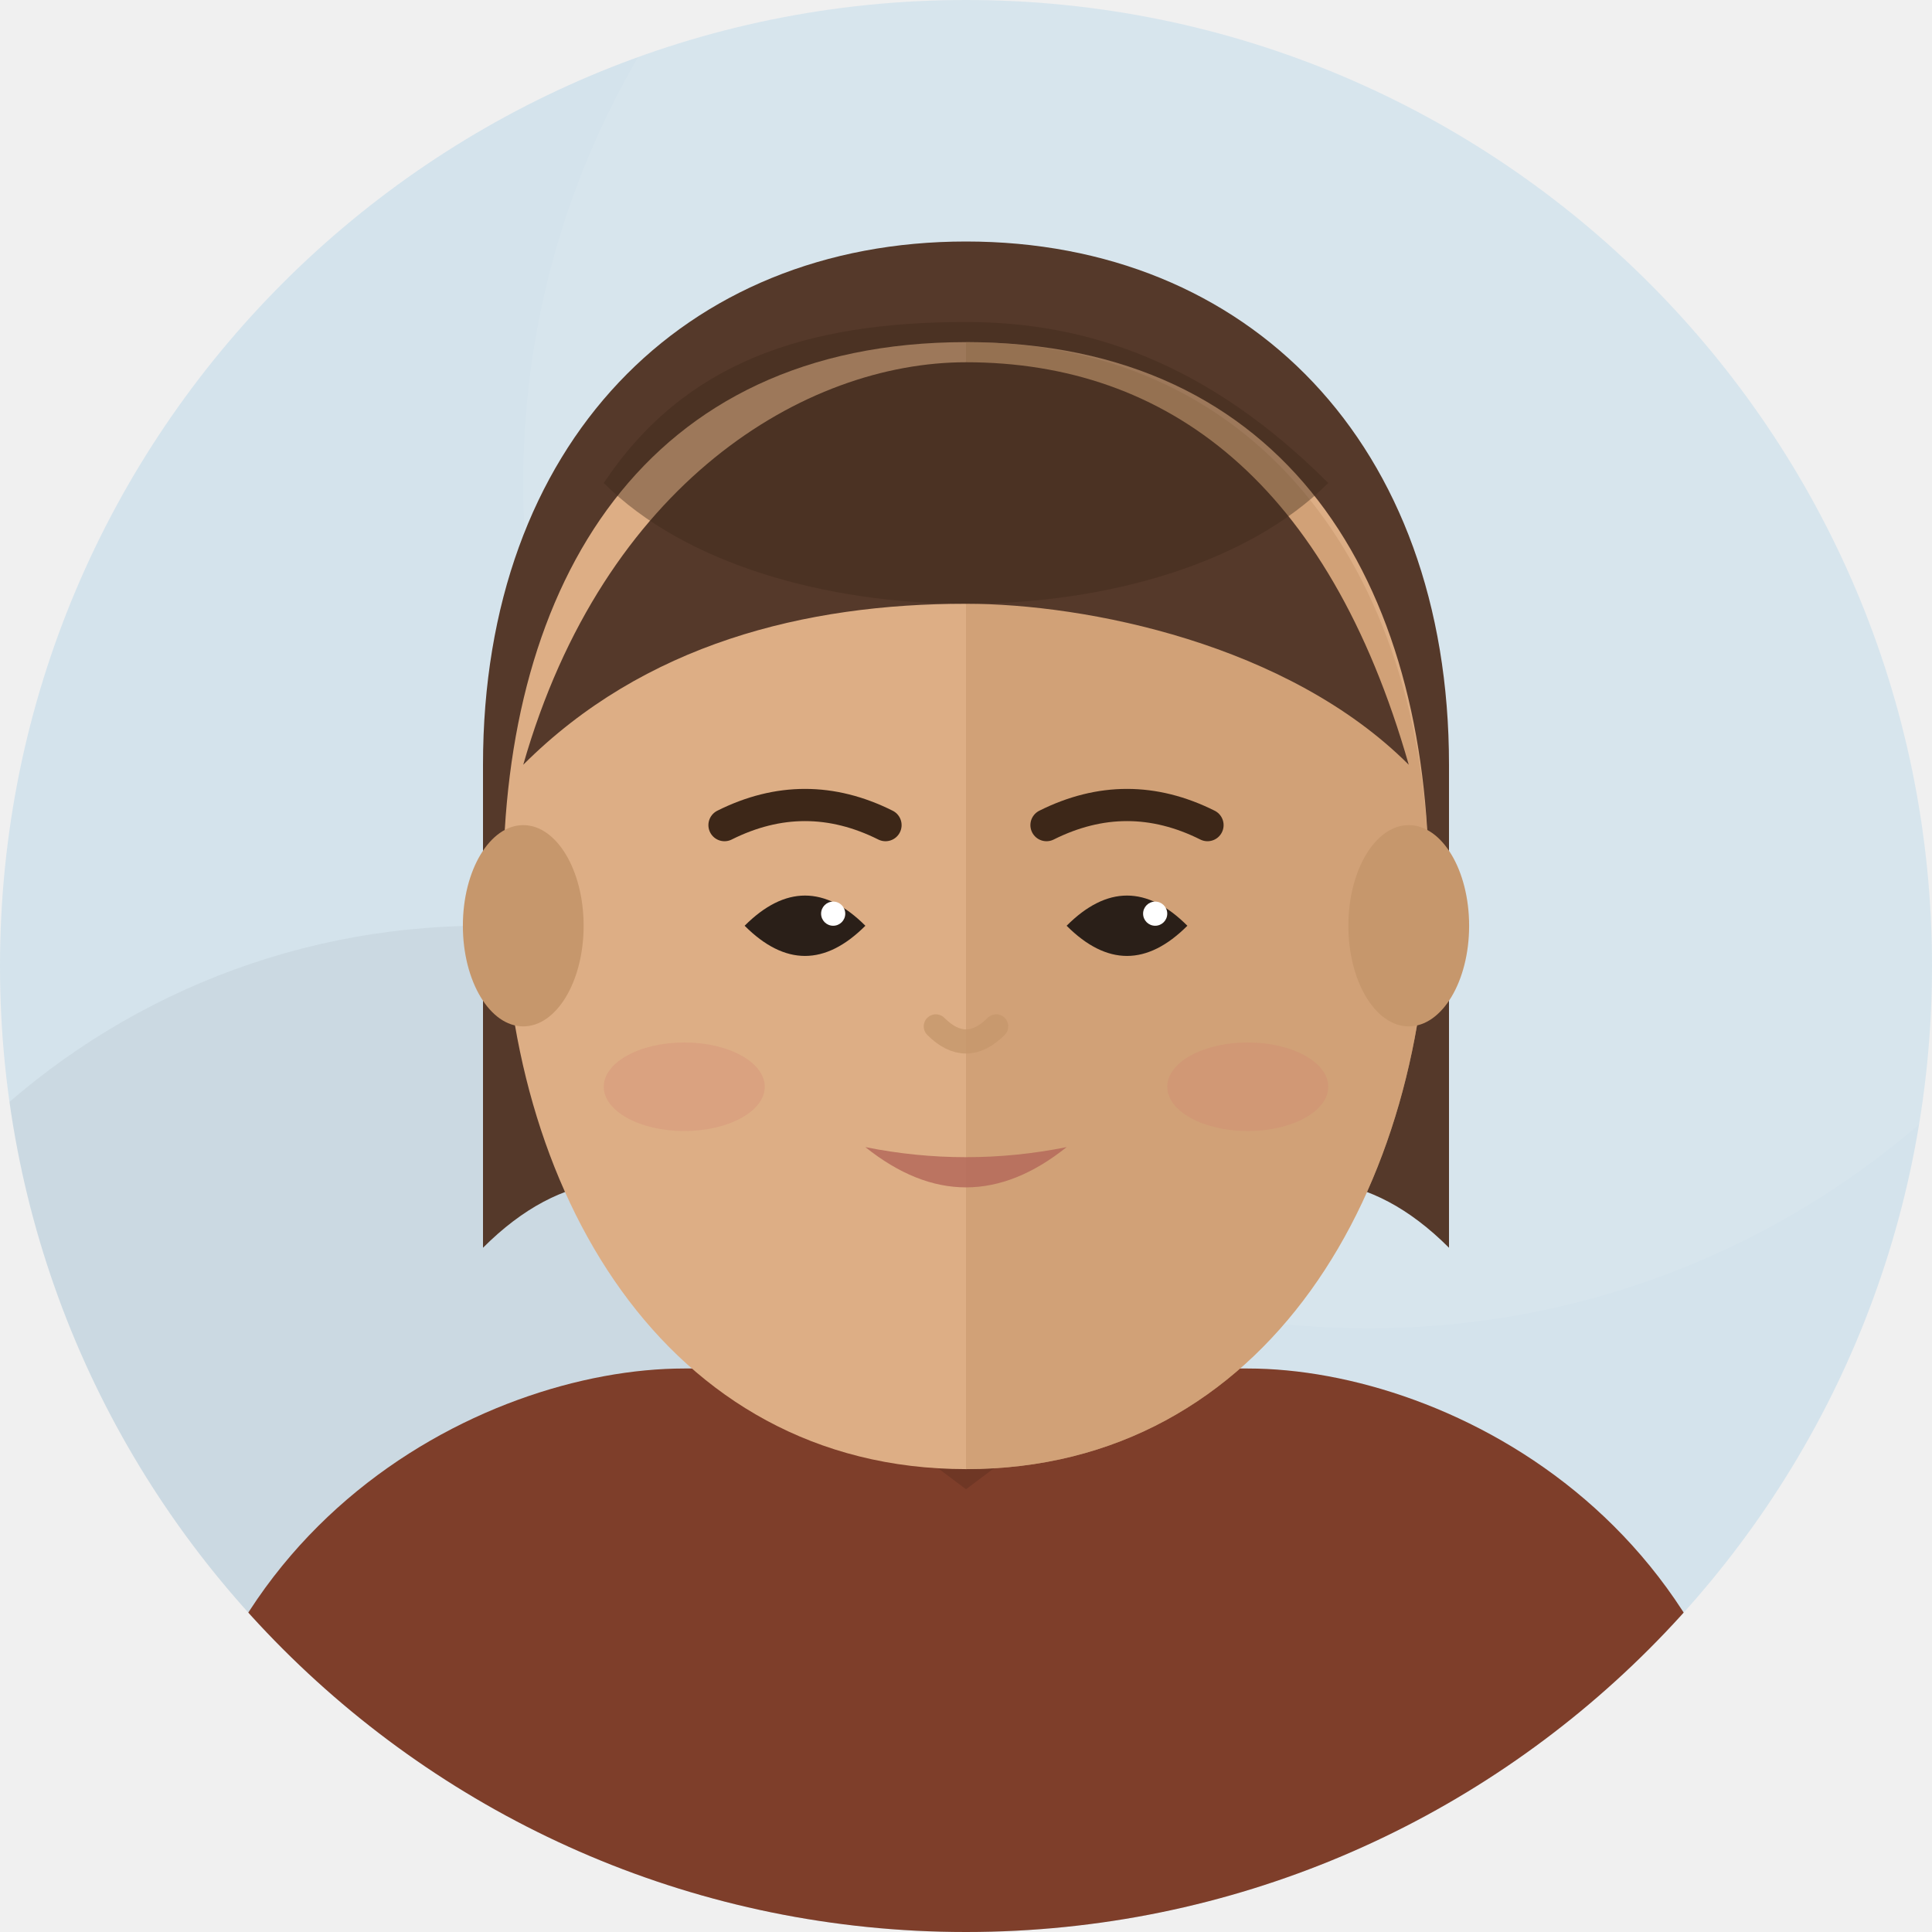
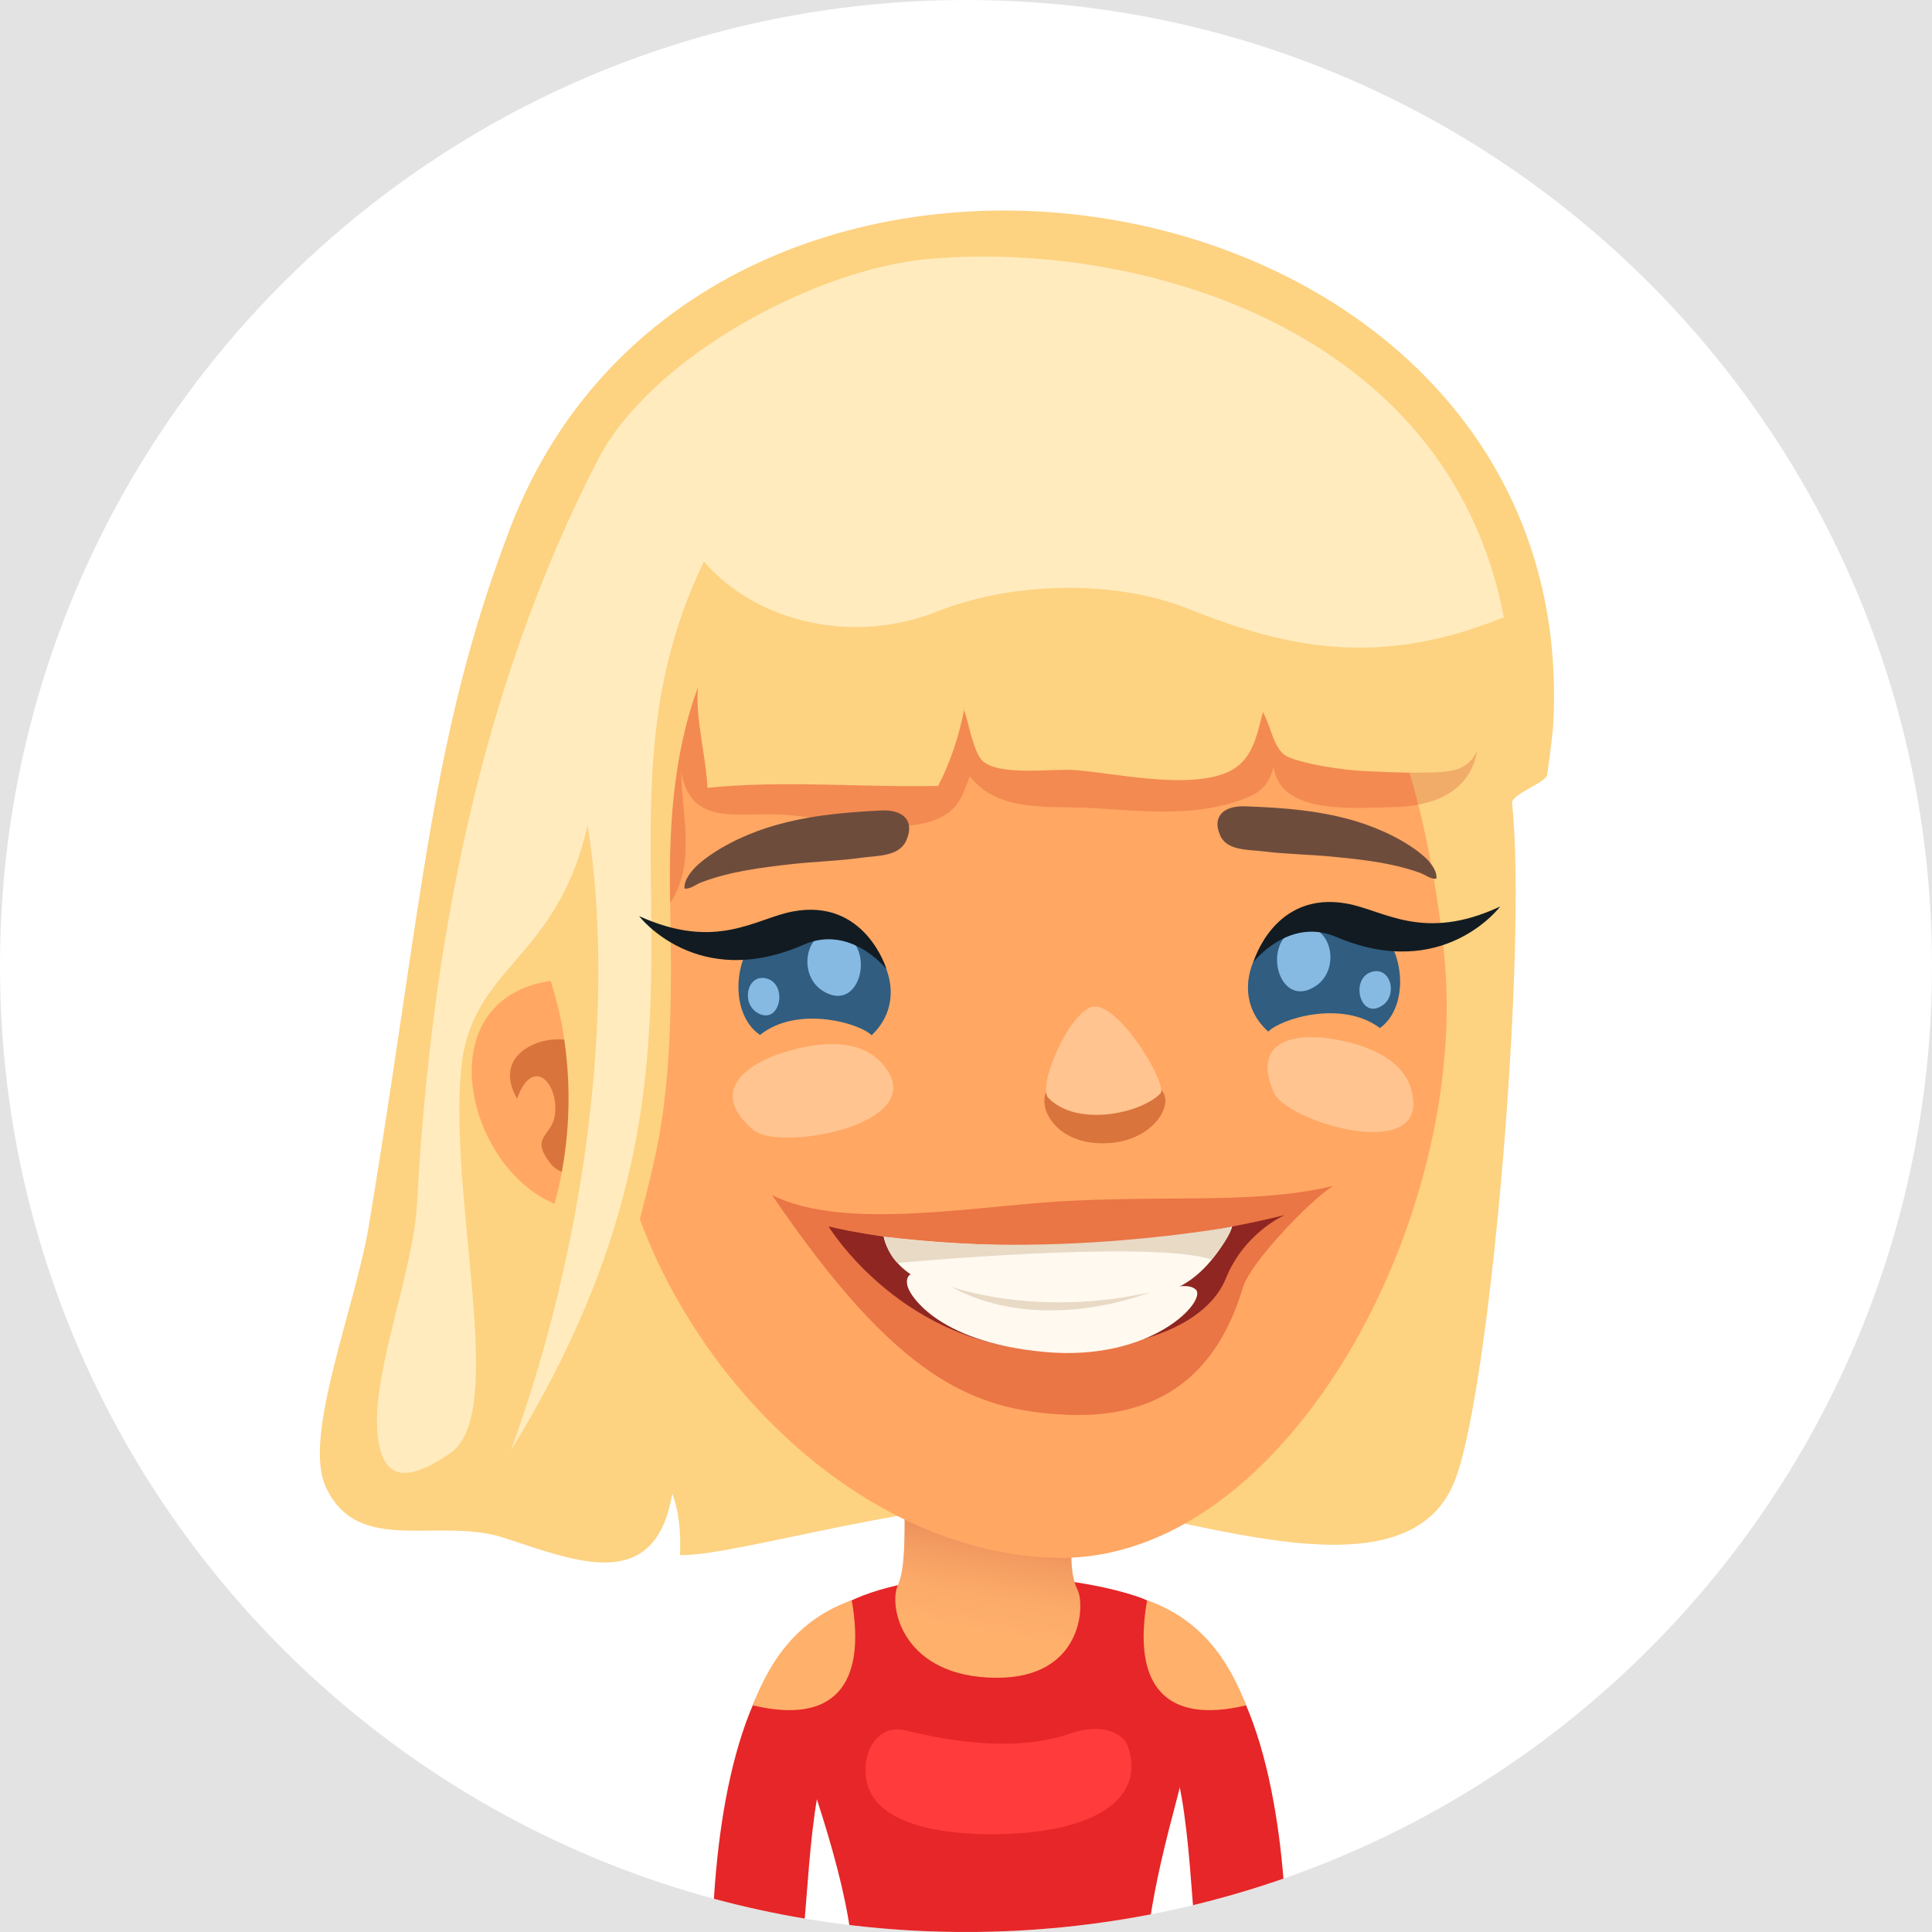
- <svg xmlns="http://www.w3.org/2000/svg" viewBox="0 0 96 96" width="96" height="96">
+ <svg xmlns="http://www.w3.org/2000/svg" width="100%" height="100%" viewBox="0 0 66 66" version="1.1" xml:space="preserve" style="fill-rule:evenodd;clip-rule:evenodd;stroke-linejoin:round;stroke-miterlimit:2;">
+   <g transform="matrix(1,0,0,1,-19,-237)">
+     <g id="avatars">
+       <rect x="0" y="0" width="1000" height="765" style="fill:rgb(227,227,227);" />
+       <g transform="matrix(1,0,0,1,-0.146,-0.537)">
+         <clipPath id="_clip1">
+           <circle cx="52.146" cy="270.537" r="33" />
+         </clipPath>
+         <g clip-path="url(#_clip1)">
+           <rect x="19.146" y="237.537" width="66" height="66" style="fill:white;" />
+         </g>
+         <g>
+           <clipPath id="_clip2">
+             <circle cx="52.146" cy="270.537" r="33" />
+           </clipPath>
+           <g clip-path="url(#_clip2)">
+             <g>
+               <path d="M59.252,299.367C60.332,295.33 60.452,292.884 57.957,292.063C55.531,291.265 51.059,290.998 48.4,292.135C46.28,293.042 45.6,294.512 47.048,298.989C47.574,300.618 48.005,302.17 48.195,303.535L58.375,303.535C58.517,302.407 58.798,301.065 59.252,299.367Z" style="fill:rgb(230,38,40);fill-rule:nonzero;" />
+               <path d="M55.998,287.892C56.204,284.322 50.038,284.189 50.045,288.085C50.046,289.813 50.095,291.082 49.819,291.687C49.489,292.413 49.974,294.852 53.21,294.852C56.139,294.852 56.204,292.363 55.965,291.87C55.501,290.913 55.909,289.467 55.998,287.892Z" style="fill:url(#_Linear3);fill-rule:nonzero;" />
+               <path d="M55.759,296.74C54.012,297.358 51.884,297.098 50.091,296.65C49.06,296.391 48.481,297.559 48.798,298.557C49.218,299.88 51.357,300.227 53.223,300.198C56.901,300.139 58.279,298.774 57.655,297.145C57.488,296.709 56.7,296.409 55.759,296.74Z" style="fill:rgb(255,59,59);fill-rule:nonzero;" />
+             </g>
+             <g>
+               <g>
+                 <g>
+                   <g>
+                     <path d="M48.702,295.571L47.15,292.894C44.542,294.406 43.625,299.061 43.481,303.536L46.596,303.536C46.868,300.712 46.891,296.623 48.702,295.571Z" style="fill:rgb(230,38,40);fill-rule:nonzero;" />
+                   </g>
+                 </g>
+               </g>
+               <path d="M44.86,295.794C47.632,296.455 48.751,295.103 48.243,292.205C46.149,292.939 45.32,294.627 44.86,295.794Z" style="fill:rgb(255,176,107);fill-rule:nonzero;" />
+             </g>
+             <g>
+               <g>
+                 <g>
+                   <g>
+                     <path d="M59.426,292.895L57.874,295.572C59.686,296.623 59.708,300.713 59.979,303.537L63.094,303.537C62.952,299.061 62.034,294.406 59.426,292.895Z" style="fill:rgb(230,38,40);fill-rule:nonzero;" />
+                   </g>
+                 </g>
+               </g>
+               <path d="M58.333,292.205C57.825,295.103 58.944,296.455 61.716,295.794C61.257,294.627 60.427,292.939 58.333,292.205Z" style="fill:rgb(255,176,107);fill-rule:nonzero;" />
+             </g>
+             <g>
+               <path d="M36.568,255.595C33.857,262.682 33.608,268.165 31.753,279.371C31.284,282.208 29.492,286.574 30.262,288.301C31.341,290.722 34.099,289.335 36.367,290.072C38.813,290.87 41.528,292.016 42.112,288.562C42.358,289.222 42.409,289.97 42.373,290.662C44.274,290.709 50.794,288.648 55.194,288.825C59.109,288.983 67.224,292.54 68.876,288.038C70.107,284.681 71.323,269.83 70.8,264.974C70.768,264.673 71.963,264.267 72,264.009C72.12,263.146 72.193,262.533 72.206,262.291C73.275,242.967 43.323,237.935 36.568,255.595Z" style="fill:rgb(253,210,129);fill-rule:nonzero;" />
+               <path d="M52.02,253.034C44.412,254.38 38.875,265.187 40.088,275.441C40.986,283.048 47.894,290.635 55.278,290.755C63.096,290.881 69.434,279.077 68.47,270.04C67.375,259.775 62.676,251.152 52.02,253.034Z" style="fill:rgb(255,167,99);fill-rule:nonzero;" />
+               <path d="M65.292,256.116C61.191,254.403 57.203,253.388 52.677,253.195C49.91,253.076 46.195,252.837 43.584,253.909C39.676,255.513 37.962,258.039 37.356,261.95C36.945,264.609 39.578,267.2 41.601,268.896C43.084,267.497 42.428,265.559 42.416,263.878C42.732,265.799 44.31,265.266 45.965,265.372C47.438,265.467 49.954,266.151 51.31,265.446C51.92,265.128 52.034,264.693 52.275,264.051C52.504,264.353 52.78,264.568 53.087,264.72C54.069,265.212 55.371,265.077 56.463,265.142C58.078,265.237 59.782,265.436 61.351,264.927C62.036,264.705 62.443,264.514 62.656,263.743C62.895,265.375 65.359,265.134 66.701,265.111C72.521,265.018 68.488,257.451 65.292,256.116Z" style="fill:rgb(196,23,14);fill-opacity:0.2;fill-rule:nonzero;" />
+               <path d="M37.518,271.134C33.777,272.093 35.173,277.555 38.195,278.7C39.166,279.066 40.2,279.133 41.198,279.081C41.217,279.05 41.239,279.02 41.26,278.989C41.719,278.29 41.163,274.317 40.948,273.566C40.408,271.678 39.313,270.672 37.518,271.134Z" style="fill:rgb(255,167,99);fill-rule:nonzero;" />
+               <path d="M38.788,273.156C37.957,272.758 35.858,273.414 36.809,275.067C37.355,273.559 38.26,274.572 38.099,275.645C37.993,276.368 37.217,276.364 37.971,277.305C38.379,277.815 39.228,277.643 39.659,277.383C41.03,276.553 39.801,273.645 38.788,273.156Z" style="fill:rgb(181,67,25);fill-opacity:0.5;fill-rule:nonzero;" />
+               <path d="M63.075,251.128C58.944,247.498 53.482,247.432 48.308,248.232C46.326,248.538 43.503,248.988 41.719,249.946C40.164,250.779 39.517,252.793 38.779,254.313C37.462,257.032 37.005,260.345 36.706,263.319C36.546,264.92 37.148,266.57 37.284,268.175C37.416,269.744 38.089,271.099 38.358,272.642C38.77,274.995 38.577,277.385 37.791,279.641C37.46,280.59 36.689,281.367 37.372,282.231C37.908,282.913 39.236,283.238 39.828,282.637C40.323,282.132 41.337,277.949 41.562,276.877C42.116,274.244 42.095,271.169 42.04,268.499C41.987,265.981 42.112,263.396 42.989,261.015C42.889,262.035 43.266,263.373 43.314,264.451C45.883,264.184 48.617,264.442 51.192,264.386C51.619,263.572 51.901,262.685 52.083,261.792C52.076,261.774 52.069,261.75 52.062,261.732C52.07,261.702 52.081,261.711 52.091,261.756C52.089,261.768 52.084,261.779 52.082,261.791C52.246,262.261 52.406,263.278 52.734,263.551C53.343,264.058 55.145,263.782 55.892,263.845C57.296,263.962 59.676,264.497 61.034,263.937C61.911,263.574 62.056,262.762 62.29,261.863C62.29,261.862 62.289,261.86 62.288,261.859C62.282,261.809 62.284,261.807 62.292,261.856C62.292,261.858 62.291,261.861 62.29,261.863C62.557,262.331 62.664,263.147 63.098,263.37C63.606,263.632 65.036,263.841 65.644,263.872C66.351,263.907 67.983,263.991 68.696,263.871C70.725,263.531 69.334,259.93 68.825,258.631C67.681,255.714 65.256,253.044 63.075,251.128Z" style="fill:rgb(253,210,129);fill-rule:nonzero;" />
+               <path d="M52.063,261.731C52.07,261.748 52.077,261.772 52.084,261.791C52.086,261.779 52.091,261.768 52.093,261.756C52.081,261.71 52.07,261.701 52.063,261.731Z" style="fill:rgb(253,210,129);fill-rule:nonzero;" />
+               <path d="M62.289,261.858C62.29,261.859 62.291,261.861 62.291,261.862C62.292,261.86 62.293,261.857 62.293,261.855C62.285,261.807 62.283,261.809 62.289,261.858Z" style="fill:rgb(253,210,129);fill-rule:nonzero;" />
+               <path d="M50.867,246.383C46.954,246.729 41.358,249.767 39.563,253.253C35.511,261.128 33.863,269.917 33.39,278.677C33.269,280.892 31.931,284.256 32.028,286.288C32.118,288.165 33.019,288.217 34.531,287.179C36.506,285.826 34.464,278.551 34.901,274.047C35.245,270.507 38.172,270.387 39.22,265.722C40.225,272.027 39.099,280.249 36.594,287.093C45.09,273.307 38.711,265.977 43.193,256.723C45.043,258.851 48.349,259.551 51.162,258.428C53.664,257.43 57.154,257.307 59.721,258.329C63.09,259.673 66.246,260.368 70.52,258.622C68.62,248.677 57.966,245.755 50.867,246.383Z" style="fill:rgb(255,235,189);fill-rule:nonzero;" />
+             </g>
+             <g>
+               <path d="M64.669,273.029C63.495,272.834 61.868,273.012 62.654,274.853C63.075,275.834 67.652,277.226 67.424,275.082C67.401,274.862 67.342,274.663 67.255,274.485C66.8,273.544 65.567,273.179 64.669,273.029Z" style="fill:rgb(255,196,143);fill-rule:nonzero;" />
+               <path d="M49.027,273.632C48.157,272.966 46.829,273.206 45.915,273.489C44.724,273.859 43.283,274.795 44.89,276.145C45.747,276.867 50.694,276.011 49.469,274.111C49.342,273.916 49.194,273.758 49.027,273.632Z" style="fill:rgb(255,196,143);fill-rule:nonzero;" />
+               <path d="M56.79,274.765C55.812,274.698 55.834,274.171 55.127,274.574C54.421,274.974 54.942,276.518 56.676,276.591C58.403,276.664 59.217,275.391 58.882,274.862C58.495,274.248 57.875,274.841 56.79,274.765Z" style="fill:rgb(181,67,25);fill-opacity:0.5;fill-rule:nonzero;" />
+               <path d="M56.546,271.921C55.744,271.936 54.558,274.635 54.959,275.045C55.943,276.049 58.125,275.576 58.789,274.891C59.05,274.619 57.454,271.905 56.546,271.921Z" style="fill:rgb(255,196,143);fill-rule:nonzero;" />
+               <path d="M65.696,268.867C62.997,267.715 60.532,271.046 62.474,272.779C62.866,272.354 64.98,271.672 66.287,272.657C67.396,271.863 67.142,269.485 65.696,268.867Z" style="fill:rgb(48,93,128);fill-rule:nonzero;" />
+               <path d="M65.996,270.74C65.257,270.972 65.607,272.39 66.362,271.891C66.91,271.533 66.653,270.535 65.996,270.74Z" style="fill:rgb(134,186,227);fill-rule:nonzero;" />
+               <path d="M63.466,269.264C62.21,269.659 62.803,272.071 64.089,271.224C65.019,270.614 64.583,268.917 63.466,269.264Z" style="fill:rgb(134,186,227);fill-rule:nonzero;" />
+               <path d="M45.588,269.086C44.16,269.747 43.976,272.13 45.109,272.892C46.384,271.869 48.518,272.49 48.922,272.903C50.812,271.113 48.253,267.855 45.588,269.086Z" style="fill:rgb(48,93,128);fill-rule:nonzero;" />
+               <path d="M45.343,270.967C44.679,270.781 44.451,271.786 45.01,272.129C45.779,272.604 46.088,271.176 45.343,270.967Z" style="fill:rgb(134,186,227);fill-rule:nonzero;" />
+               <path d="M47.829,269.417C46.702,269.103 46.315,270.812 47.263,271.394C48.572,272.203 49.097,269.774 47.829,269.417Z" style="fill:rgb(134,186,227);fill-rule:nonzero;" />
+               <path d="M49.244,265.224C47.901,265.293 46.629,265.404 45.324,265.823C44.513,266.084 43.548,266.557 42.943,267.12C42.739,267.311 42.497,267.633 42.532,267.894C42.752,267.908 42.905,267.755 43.098,267.682C44.08,267.306 45.139,267.176 46.17,267.059C46.974,266.968 47.778,266.95 48.58,266.838C49.118,266.764 49.863,266.803 50.106,266.249C50.415,265.548 49.967,265.185 49.244,265.224Z" style="fill:rgb(110,76,60);fill-rule:nonzero;" />
+               <path d="M65.505,265.603C64.233,265.218 62.991,265.13 61.681,265.082C60.974,265.055 60.535,265.41 60.828,266.076C61.06,266.605 61.789,266.557 62.313,266.622C63.097,266.718 63.882,266.725 64.667,266.803C65.674,266.9 66.708,267.011 67.662,267.358C67.851,267.427 68,267.57 68.214,267.555C68.253,267.303 68.018,266.997 67.82,266.818C67.233,266.285 66.294,265.844 65.505,265.603Z" style="fill:rgb(110,76,60);fill-rule:nonzero;" />
+               <path d="M65.158,268.405C62.669,267.954 61.965,270.403 61.965,270.403C61.965,270.403 63.171,268.851 64.787,269.541C68.455,271.106 70.394,268.505 70.394,268.505C67.776,269.729 66.432,268.637 65.158,268.405Z" style="fill:rgb(18,27,33);fill-rule:nonzero;" />
+               <path d="M46.215,268.677C44.944,268.922 43.611,270.029 40.98,268.833C40.98,268.833 42.948,271.413 46.598,269.809C48.207,269.102 49.429,270.642 49.429,270.642C49.429,270.642 48.699,268.199 46.215,268.677Z" style="fill:rgb(18,27,33);fill-rule:nonzero;" />
+               <g>
+                 <g opacity="0.35">
+                   <path d="M45.519,278.361C49.767,284.602 52.348,285.726 55.597,285.868C59.671,286.044 61.024,283.443 61.613,281.498C61.862,280.677 63.891,278.541 64.683,278.052C62.155,278.649 59.654,278.386 55.829,278.552C52.665,278.69 48.033,279.629 45.519,278.361Z" style="fill:rgb(196,23,14);fill-rule:nonzero;" />
+                 </g>
+                 <path d="M47.45,279.433C47.45,279.433 50.011,283.634 55.074,283.663C58.319,283.68 60.44,282.655 61.023,281.211C61.66,279.633 63.034,279.046 63.034,279.046C54.229,281.195 47.45,279.433 47.45,279.433Z" style="fill:rgb(143,38,33);fill-rule:nonzero;" />
+                 <path d="M49.335,279.784C49.335,279.784 49.506,281.063 51.314,281.534C53.633,282.139 56.124,282.144 58.687,281.735C60.414,281.462 61.238,279.439 61.238,279.439C61.238,279.439 56.306,280.612 49.335,279.784Z" style="fill:rgb(255,249,240);fill-rule:nonzero;" />
+                 <path d="M56.339,281.935C54.023,282.045 52.097,281.924 50.929,281.24C50.096,280.753 50.028,281.29 50.21,281.622C50.21,281.622 50.982,283.369 54.83,283.722C58.529,284.063 60.414,281.941 59.987,281.582C59.562,281.225 58.483,281.832 56.339,281.935Z" style="fill:rgb(255,249,240);fill-rule:nonzero;" />
+                 <path d="M49.335,279.784C49.335,279.784 49.474,280.377 49.808,280.681C49.808,280.681 58.461,279.876 60.542,280.566C60.542,280.566 61.143,279.851 61.237,279.439C61.237,279.44 55.197,280.566 49.335,279.784Z" style="fill:rgb(232,218,197);fill-rule:nonzero;" />
+                 <path d="M51.622,281.489C54.751,283.201 58.451,281.677 58.451,281.677C54.552,282.564 51.622,281.489 51.622,281.489Z" style="fill:rgb(232,218,197);fill-rule:nonzero;" />
+               </g>
+             </g>
+           </g>
+         </g>
+       </g>
+     </g>
+   </g>
  <defs>
-     <clipPath id="c">
-       <circle cx="48" cy="48" r="48" />
-     </clipPath>
+     <linearGradient id="_Linear3" x1="0" y1="0" x2="1" y2="0" gradientUnits="userSpaceOnUse" gradientTransform="matrix(-0.6677,3.7967,-3.7967,-0.6677,53.1769,289.464)">
+       <stop offset="0" style="stop-color:rgb(232,137,88);stop-opacity:1" />
+       <stop offset="0.34" style="stop-color:rgb(244,157,98);stop-opacity:1" />
+       <stop offset="0.69" style="stop-color:rgb(252,171,105);stop-opacity:1" />
+       <stop offset="1" style="stop-color:rgb(255,176,107);stop-opacity:1" />
+     </linearGradient>
  </defs>
-   <g clip-path="url(#c)">
-     <rect width="96" height="96" fill="#D4E3EC" />
-     <circle cx="68" cy="24" r="42" fill="#fff" opacity="0.08" />
-     <circle cx="24" cy="82" r="36" fill="#000" opacity="0.045" />
-   </g>
-   <g clip-path="url(#c)">
-     <path d="M38 72 Q38 80 48 80 Q58 80 58 72 L58 68 L38 68 Z" fill="#C6976C" />
-     <path d="M8 96 C 8 76, 24 68, 34 68                               L 62 68 C 72 68, 88 76, 88 96 Z" fill="#7E3E2A" />
-     <path d="M40 68 L48 74 L56 68 Z" fill="rgba(0,0,0,0.12)" />
-     <path d="M24 38 C 24 22, 34 12, 48 12 C 62 12, 72 22, 72 38                      L 72 62 C 68 58, 64 58, 60 60 L 36 60 C 32 58, 28 58, 24 62 Z" fill="#55392A" />
-     <path d="M48 17 C 32 17, 25 29, 25 44 C 25 59, 33 73, 48 73 C 63 73, 71 59, 71 44 C 71 29, 64 17, 48 17 Z" fill="#DDAE85" />
-     <path d="M48 17 C 63 17, 71 29, 71 44 C 71 59, 63 73, 48 73 Z" fill="#C6976C" opacity="0.55" />
-     <ellipse cx="26" cy="46" rx="3" ry="5" fill="#C6976C" />
-     <ellipse cx="70" cy="46" rx="3" ry="5" fill="#C6976C" />
-     <path d="M26 38 C 30 24, 40 18, 48 18 C 58 18, 66 24, 70 38                       C 64 32, 54 30, 48 30 C 40 30, 32 32, 26 38 Z" fill="#55392A" />
-     <path d="M30 24 C 38 32, 58 32, 66 24 C 60 18, 54 16, 48 16 C 40 16, 34 18, 30 24 Z" fill="#3D2718" opacity="0.4" />
-     <path d="M36 41 q4 -2 8 0" stroke="#3D2718" stroke-width="1.6" stroke-linecap="round" fill="none" />
-     <path d="M52 41 q4 -2 8 0" stroke="#3D2718" stroke-width="1.6" stroke-linecap="round" fill="none" />
-     <path d="M37 46 q3 -3 6 0 q-3 3 -6 0 Z" fill="#2A1F18" />
-     <path d="M53 46 q3 -3 6 0 q-3 3 -6 0 Z" fill="#2A1F18" />
-     <circle cx="41.4" cy="45.4" r="0.6" fill="#fff" />
-     <circle cx="57.4" cy="45.4" r="0.6" fill="#fff" />
-     <path d="M46.5 51 q1.5 1.5 3 0" stroke="#C6976C" stroke-width="1.2" stroke-linecap="round" fill="none" opacity="0.8" />
-     <ellipse cx="34" cy="54" rx="4" ry="2.2" fill="rgba(210,120,110,0.22)" />
-     <ellipse cx="62" cy="54" rx="4" ry="2.2" fill="rgba(210,120,110,0.22)" />
-     <path d="M43 57 q5 4 10 0 q-5 1 -10 0 Z" fill="#B56A5A" opacity="0.85" />
-   </g>
</svg>
